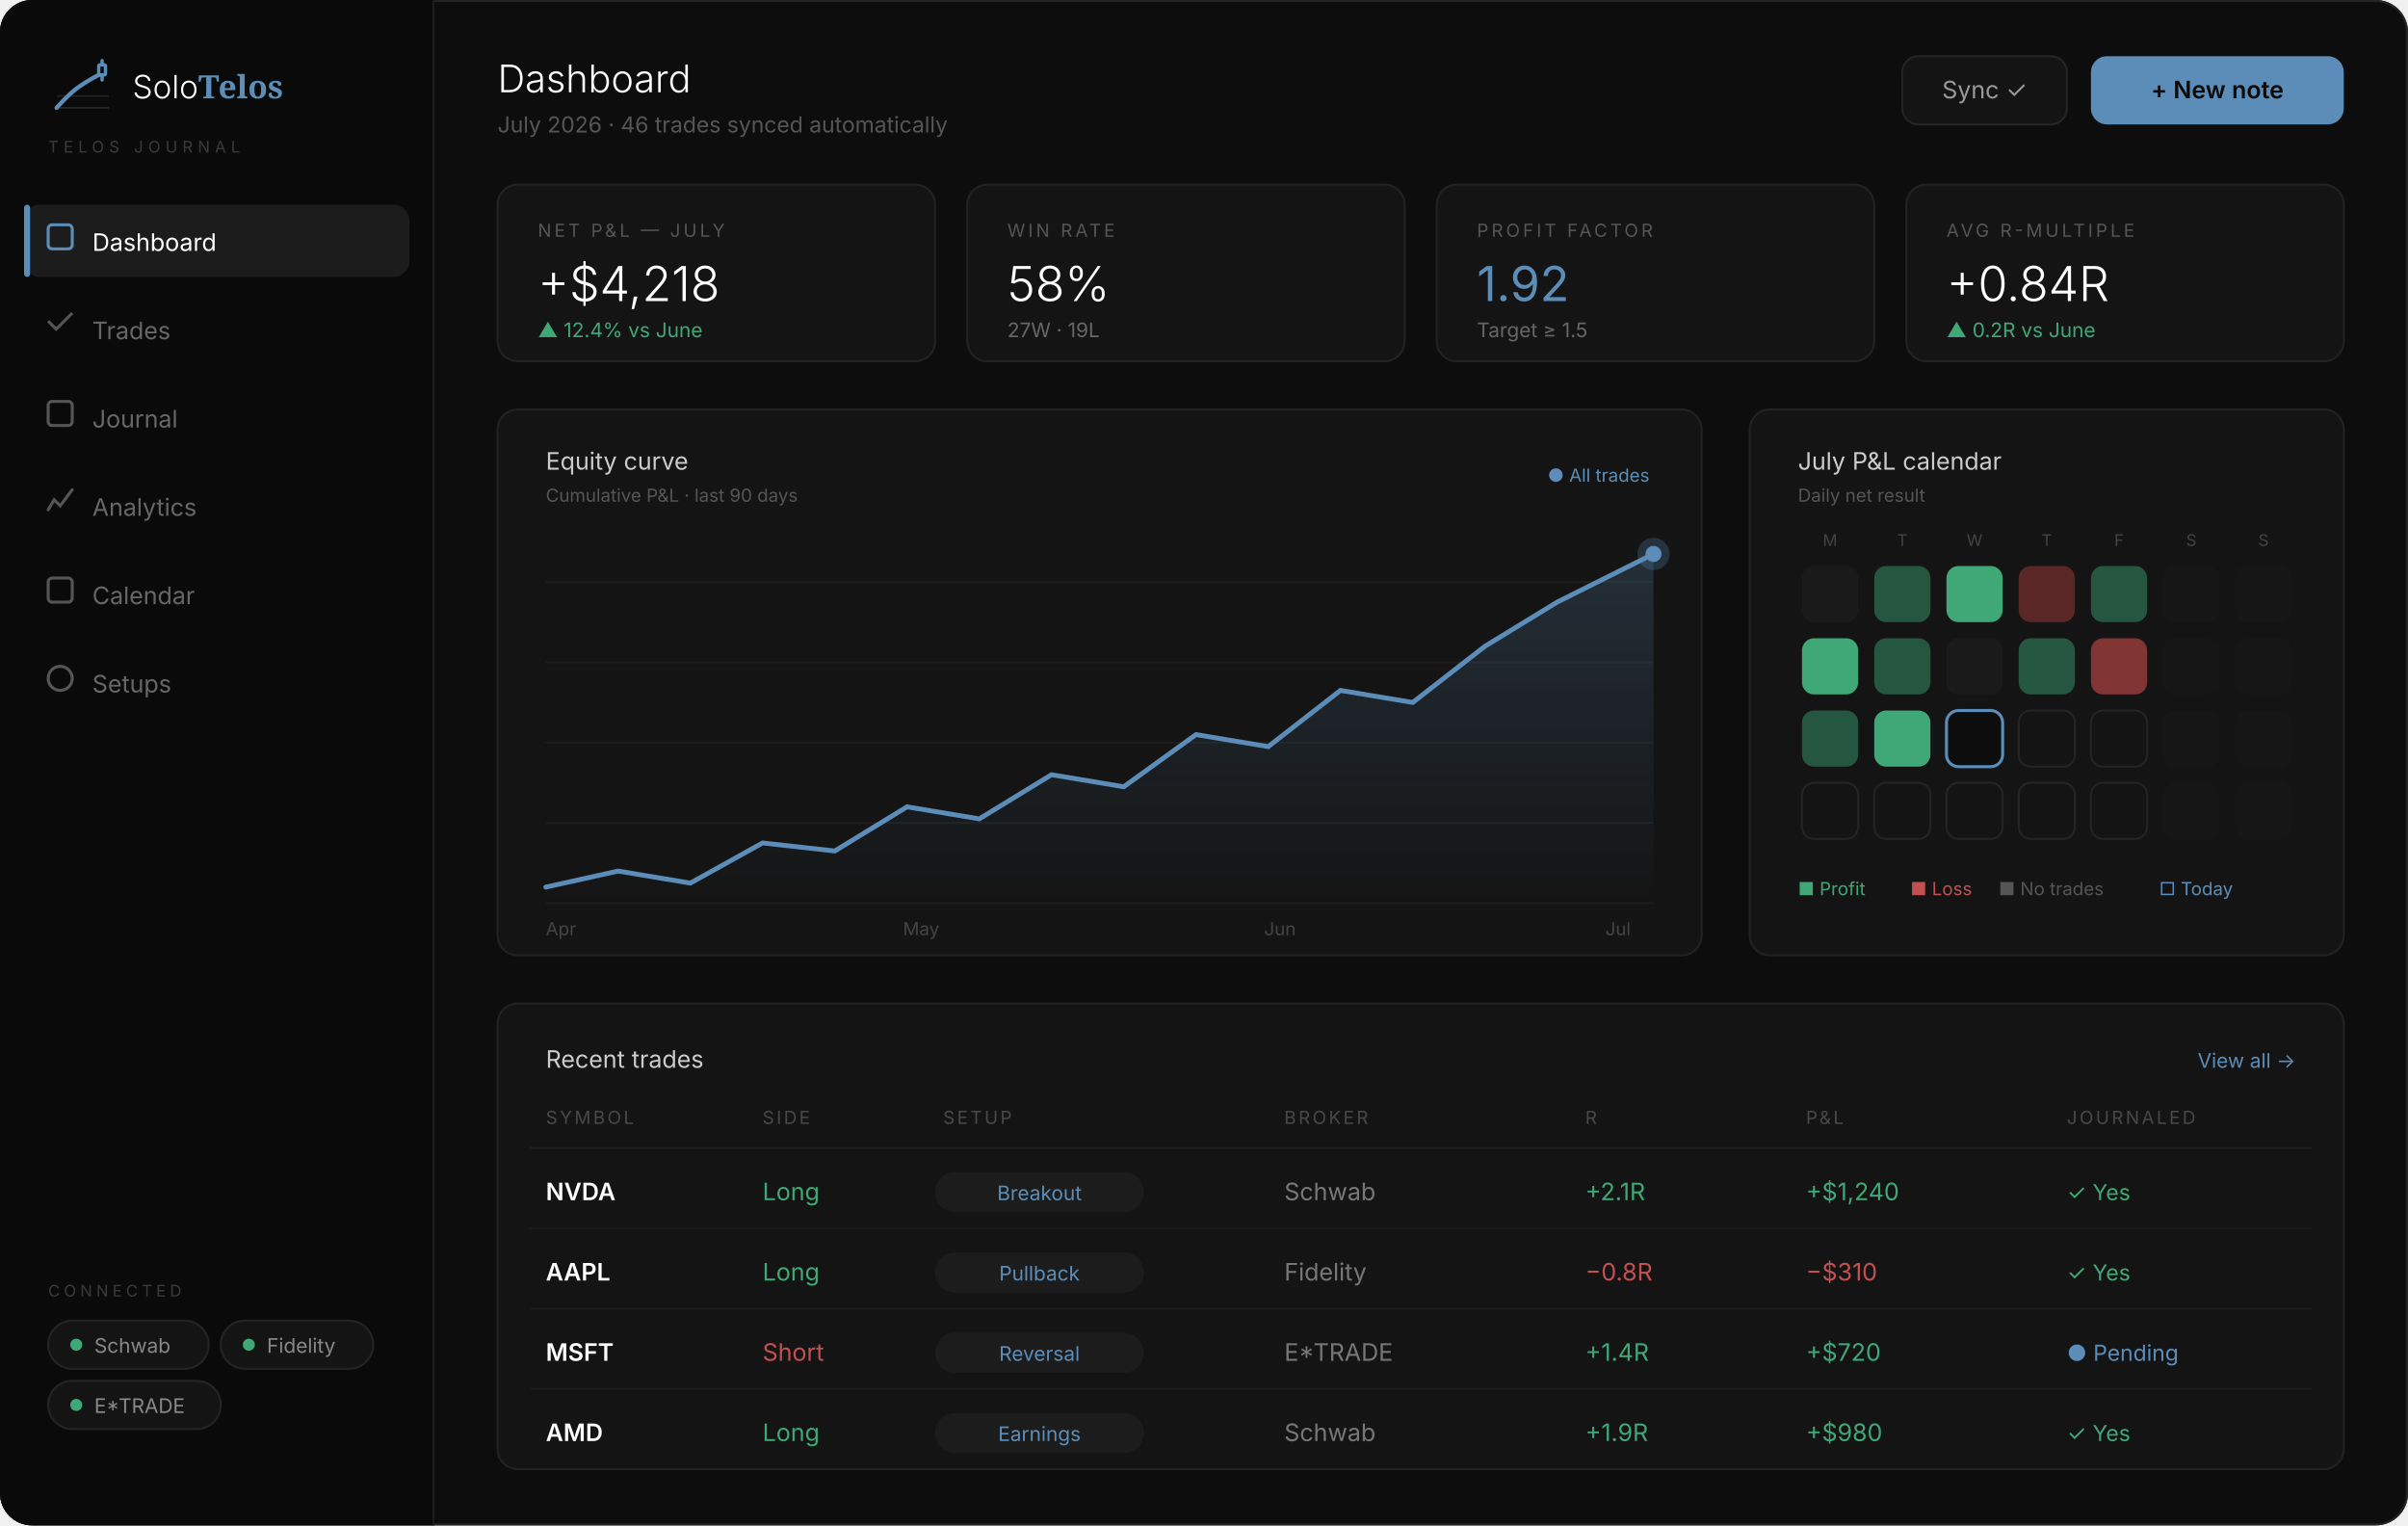
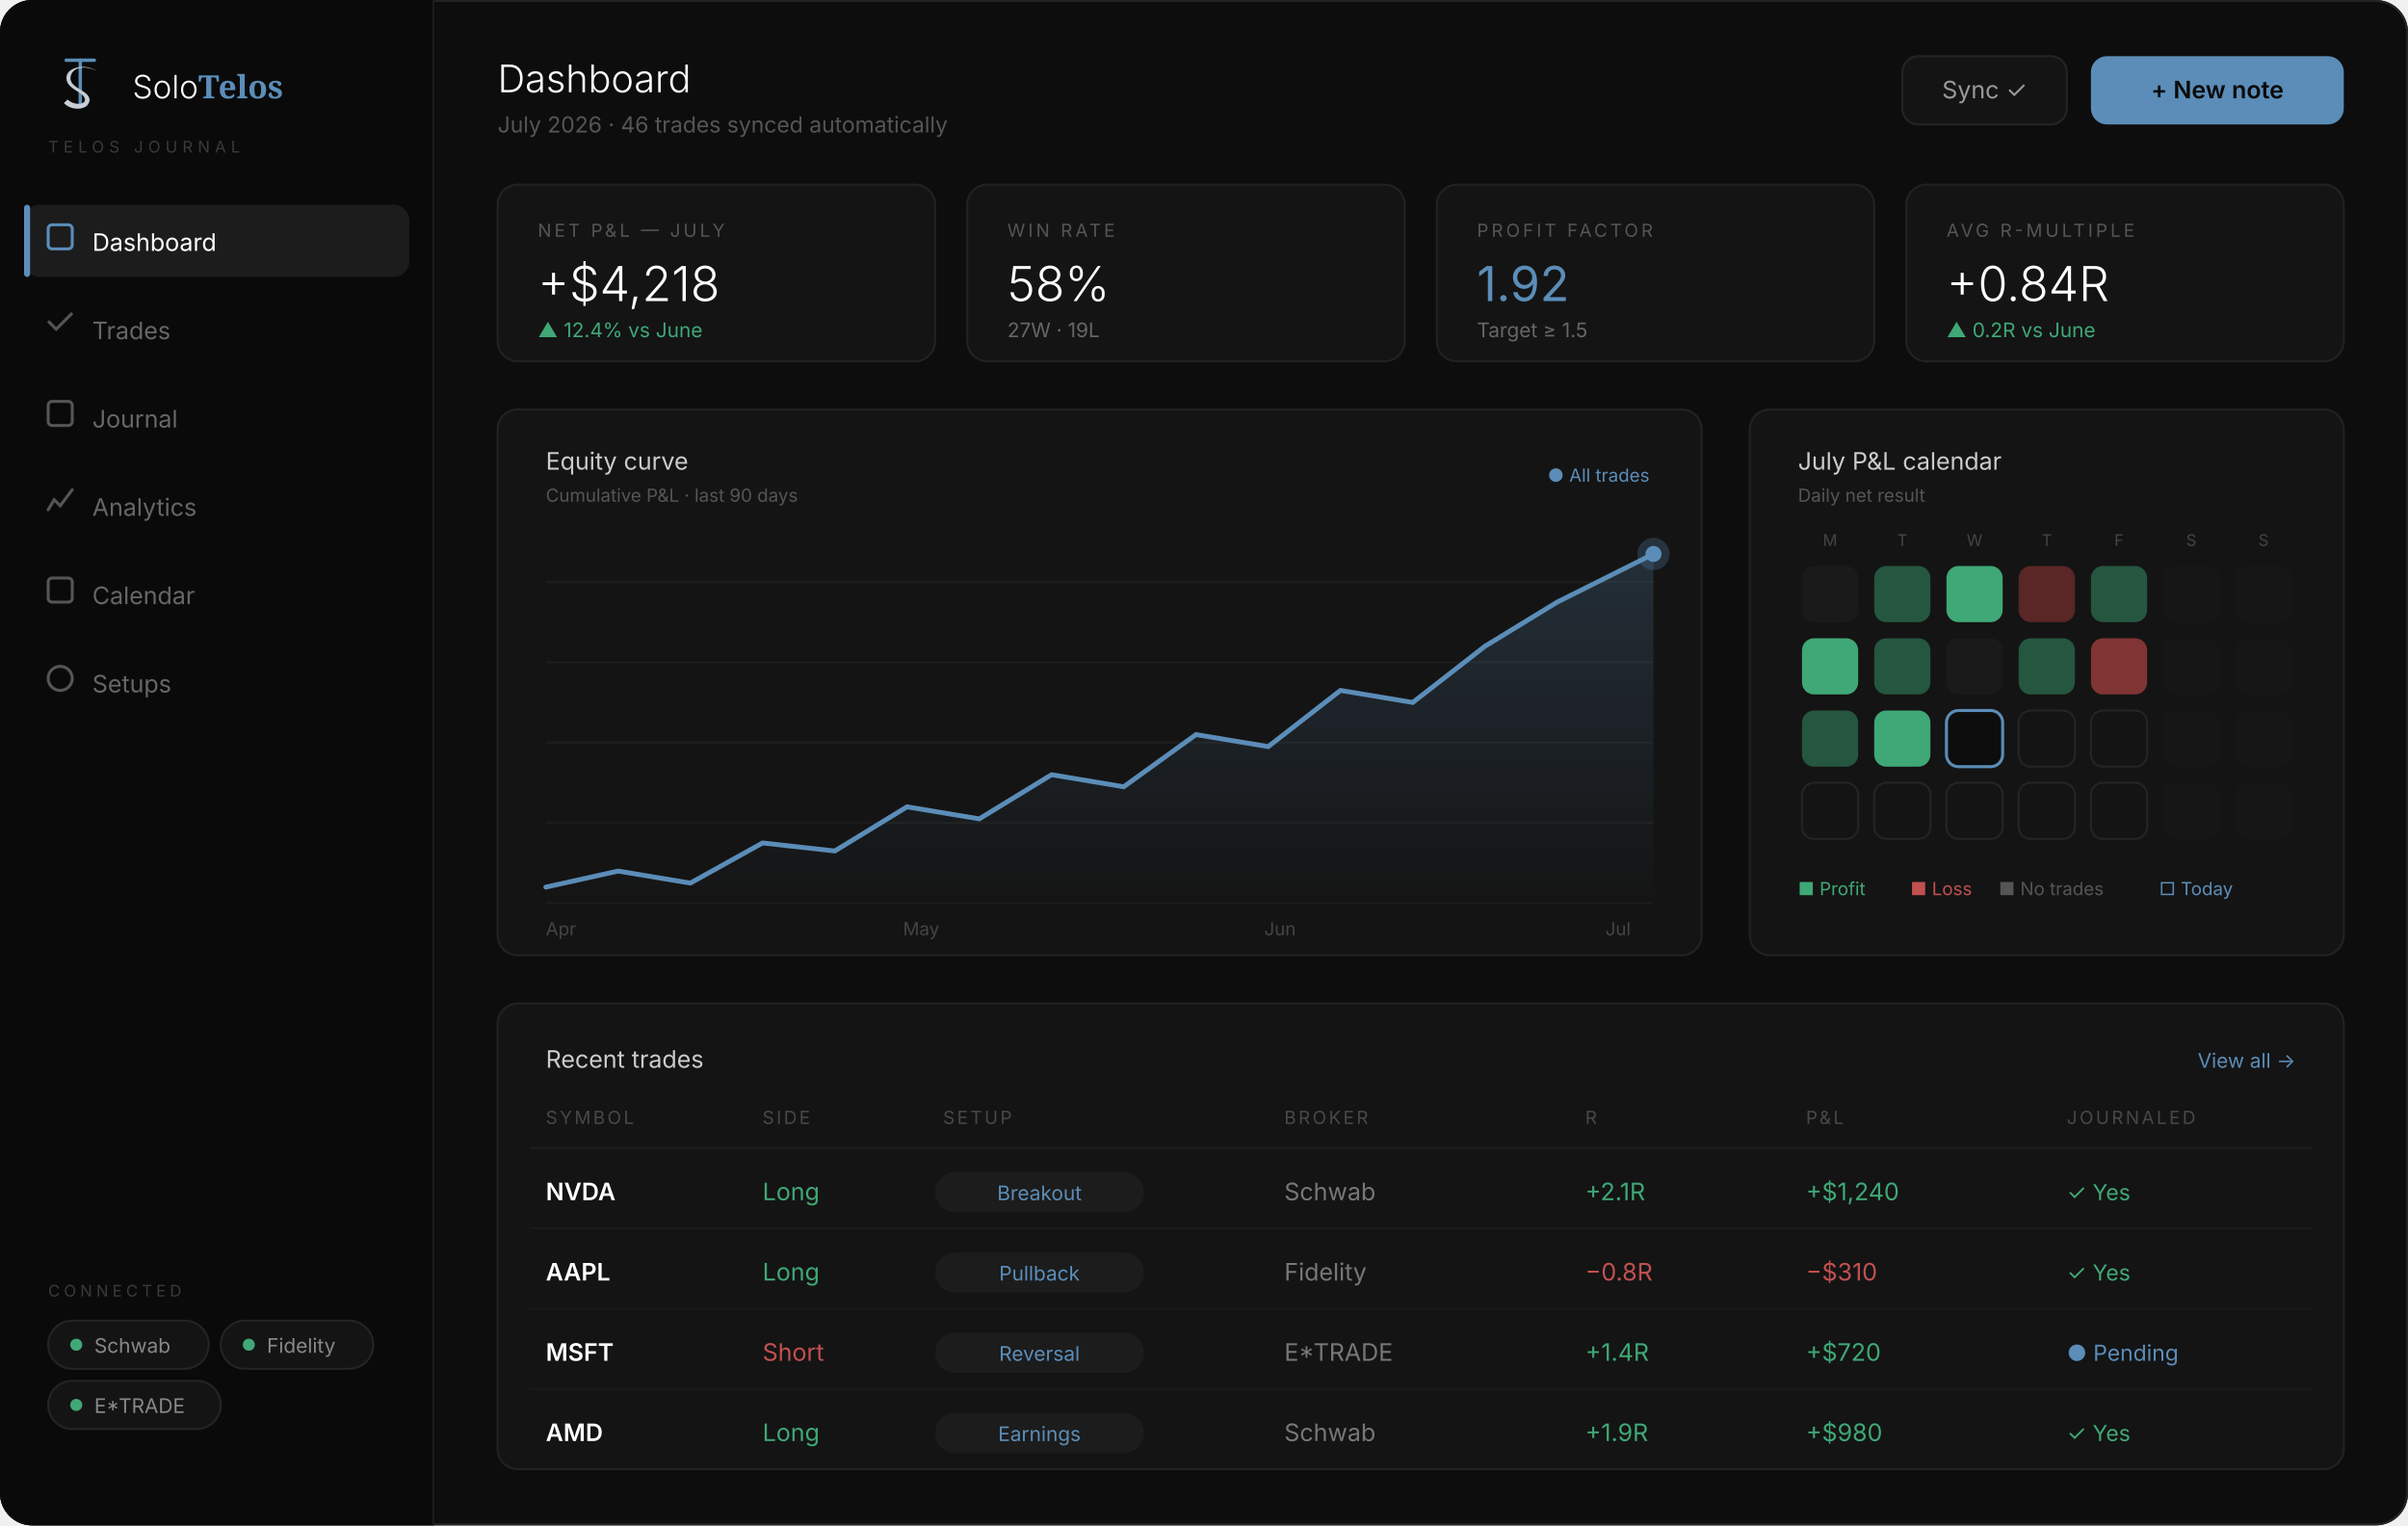
<svg xmlns="http://www.w3.org/2000/svg" width="1200" height="760" viewBox="0 0 1200 760" fill="none" font-family="Montserrat, -apple-system, 'Segoe UI', sans-serif">
  <defs>
    <linearGradient id="curveFill" x1="0" y1="0" x2="0" y2="1">
      <stop offset="0%" stop-color="#5B8DB8" stop-opacity="0.22" />
      <stop offset="100%" stop-color="#5B8DB8" stop-opacity="0" />
    </linearGradient>
    <clipPath id="frame">
      <rect width="1200" height="760" rx="16" />
    </clipPath>
  </defs>
  <g clip-path="url(#frame)">
    <rect width="1200" height="760" fill="#0D0D0D" />
    <rect x="0.5" y="0.5" width="1199" height="759" rx="15.5" stroke="#242424" />
    <rect width="216" height="760" fill="#0A0A0A" />
    <line x1="216" y1="0" x2="216" y2="760" stroke="#1c1c1c" />
    <g transform="translate(24,26)">
-       <g transform="scale(0.42)">
-         <line x1="10" y1="66" x2="72" y2="66" stroke="#272727" stroke-width="2" />
-         <line x1="10" y1="52" x2="72" y2="52" stroke="#222" stroke-width="2" />
-         <path d="M10 66 Q26 48 38 40 Q50 32 60 27" stroke="#5B8DB8" stroke-width="5" stroke-linecap="round" fill="none" />
-         <line x1="64" y1="10" x2="64" y2="15" stroke="#5B8DB8" stroke-width="4" stroke-linecap="round" />
-         <rect x="60" y="15" width="8" height="12" rx="1.5" fill="none" stroke="#5B8DB8" stroke-width="4" />
-         <line x1="64" y1="27" x2="64" y2="33" stroke="#5B8DB8" stroke-width="4" stroke-linecap="round" />
+       <g transform="translate(-6,-4) scale(0.5)">
+         <path d="M30 16 L58 16" stroke="#5B8DB8" stroke-width="3.4" stroke-linecap="round" />
+         <path d="M44 16 L44 62" stroke="#5B8DB8" stroke-width="3.4" stroke-linecap="round" />
+         <path d="M58 24 C 46 20, 33 24, 33 34 C 33 42, 43 44, 47 46 C 55 49, 57 53, 55 58 C 52 65, 38 67, 31 61 L34 57 C 40 61, 49 60, 51 56 C 52 53, 49 50, 44 48 C 36 45, 29 42, 29 34 C 29 26, 44 18, 58 24 Z" fill="#C7CED5" transform="rotate(10 43 41)" />
      </g>
      <text x="42" y="23" font-size="16" fill="#ffffff" font-weight="300">Solo<tspan fill="#5B8DB8" font-weight="700" font-family="Philosopher, Georgia, serif">Telos</tspan>
      </text>
    </g>
    <text x="24" y="76" font-size="8" letter-spacing="2.5" fill="#3a3a3a">TELOS JOURNAL</text>
    <g font-size="12" fill="#666">
      <rect x="12" y="102" width="192" height="36" rx="8" fill="#1C1C1C" />
      <rect x="12" y="102" width="3" height="36" rx="1.5" fill="#5B8DB8" />
      <text x="46" y="125" fill="#ffffff">Dashboard</text>
      <text x="46" y="169">Trades</text>
      <text x="46" y="213">Journal</text>
      <text x="46" y="257">Analytics</text>
      <text x="46" y="301">Calendar</text>
      <text x="46" y="345">Setups</text>
      <g stroke="#555" stroke-width="1.5" fill="none">
        <rect x="24" y="112" width="12" height="12" rx="2" stroke="#5B8DB8" />
        <path d="M24 158 l4 4 8-8" transform="translate(0,2)" />
        <rect x="24" y="200" width="12" height="12" rx="2" />
        <path d="M24 254 l3-5 3 3 6-8" stroke-linecap="round" />
        <rect x="24" y="288" width="12" height="12" rx="2" />
        <circle cx="30" cy="338" r="6" />
      </g>
    </g>
    <text x="24" y="646" font-size="8" letter-spacing="2" fill="#3a3a3a">CONNECTED</text>
    <g font-size="10" fill="#888">
      <rect x="24" y="658" width="80" height="24" rx="12" fill="#141414" stroke="#242424" />
      <circle cx="38" cy="670" r="3" fill="#3fa876" />
      <text x="47" y="674">Schwab</text>
      <rect x="110" y="658" width="76" height="24" rx="12" fill="#141414" stroke="#242424" />
      <circle cx="124" cy="670" r="3" fill="#3fa876" />
      <text x="133" y="674">Fidelity</text>
      <rect x="24" y="688" width="86" height="24" rx="12" fill="#141414" stroke="#242424" />
      <circle cx="38" cy="700" r="3" fill="#3fa876" />
      <text x="47" y="704">E*TRADE</text>
    </g>
    <text x="248" y="46" font-size="19" fill="#ffffff" font-weight="300">Dashboard</text>
    <text x="248" y="66" font-size="11" fill="#555">July 2026 · 46 trades synced automatically</text>
    <rect x="1042" y="28" width="126" height="34" rx="8" fill="#5B8DB8" />
    <text x="1105" y="49" font-size="12" fill="#0A0A0A" font-weight="600" text-anchor="middle">+ New note</text>
    <rect x="948" y="28" width="82" height="34" rx="8" fill="#141414" stroke="#242424" />
    <text x="989" y="49" font-size="12" fill="#999" text-anchor="middle">Sync ✓</text>
    <g>
      <rect x="248" y="92" width="218" height="88" rx="10" fill="#141414" stroke="#222" />
      <text x="268" y="118" font-size="9" letter-spacing="1.5" fill="#555">NET P&amp;L — JULY</text>
      <text x="268" y="150" font-size="24" fill="#ffffff" font-weight="300">+$4,218</text>
      <text x="268" y="168" font-size="10" fill="#3fa876">▲ 12.4% vs June</text>
      <rect x="482" y="92" width="218" height="88" rx="10" fill="#141414" stroke="#222" />
      <text x="502" y="118" font-size="9" letter-spacing="1.5" fill="#555">WIN RATE</text>
      <text x="502" y="150" font-size="24" fill="#ffffff" font-weight="300">58%</text>
      <text x="502" y="168" font-size="10" fill="#666">27W · 19L</text>
      <rect x="716" y="92" width="218" height="88" rx="10" fill="#141414" stroke="#222" />
      <text x="736" y="118" font-size="9" letter-spacing="1.5" fill="#555">PROFIT FACTOR</text>
      <text x="736" y="150" font-size="24" fill="#5B8DB8" font-weight="400">1.92</text>
      <text x="736" y="168" font-size="10" fill="#666">Target ≥ 1.5</text>
      <rect x="950" y="92" width="218" height="88" rx="10" fill="#141414" stroke="#222" />
      <text x="970" y="118" font-size="9" letter-spacing="1.5" fill="#555">AVG R-MULTIPLE</text>
      <text x="970" y="150" font-size="24" fill="#ffffff" font-weight="300">+0.84R</text>
      <text x="970" y="168" font-size="10" fill="#3fa876">▲ 0.2R vs June</text>
    </g>
    <rect x="248" y="204" width="600" height="272" rx="10" fill="#141414" stroke="#222" />
    <text x="272" y="234" font-size="12" fill="#ccc">Equity curve</text>
    <text x="272" y="250" font-size="9" fill="#555">Cumulative P&amp;L · last 90 days</text>
    <g font-size="9" fill="#444" text-anchor="end">
      <text x="822" y="240" fill="#5B8DB8">● All trades</text>
    </g>
    <g stroke="#1d1d1d">
      <line x1="272" y1="290" x2="824" y2="290" />
      <line x1="272" y1="330" x2="824" y2="330" />
      <line x1="272" y1="370" x2="824" y2="370" />
      <line x1="272" y1="410" x2="824" y2="410" />
      <line x1="272" y1="450" x2="824" y2="450" />
    </g>
    <path d="M272 442 L308 434 L344 440 L380 420 L416 424 L452 402 L488 408 L524 386 L560 392 L596 366 L632 372 L668 344 L704 350 L740 322 L776 300 L812 282 L824 276 L824 450 L272 450 Z" fill="url(#curveFill)" />
    <path d="M272 442 L308 434 L344 440 L380 420 L416 424 L452 402 L488 408 L524 386 L560 392 L596 366 L632 372 L668 344 L704 350 L740 322 L776 300 L812 282 L824 276" stroke="#5B8DB8" stroke-width="2.4" stroke-linecap="round" fill="none" />
    <circle cx="824" cy="276" r="4" fill="#5B8DB8" />
    <circle cx="824" cy="276" r="8" fill="#5B8DB8" opacity="0.25" />
    <g font-size="9" fill="#444">
      <text x="272" y="466">Apr</text>
      <text x="450" y="466">May</text>
      <text x="630" y="466">Jun</text>
      <text x="800" y="466">Jul</text>
    </g>
    <rect x="872" y="204" width="296" height="272" rx="10" fill="#141414" stroke="#222" />
    <text x="896" y="234" font-size="12" fill="#ccc">July P&amp;L calendar</text>
    <text x="896" y="250" font-size="9" fill="#555">Daily net result</text>
    <g font-size="8" fill="#444" text-anchor="middle">
      <text x="912" y="272">M</text>
      <text x="948" y="272">T</text>
      <text x="984" y="272">W</text>
      <text x="1020" y="272">T</text>
      <text x="1056" y="272">F</text>
      <text x="1092" y="272">S</text>
      <text x="1128" y="272">S</text>
    </g>
    <g>
      <rect x="898" y="282" width="28" height="28" rx="6" fill="#1a1a1a" />
      <rect x="934" y="282" width="28" height="28" rx="6" fill="#25563f" />
      <rect x="970" y="282" width="28" height="28" rx="6" fill="#3fa876" />
      <rect x="1006" y="282" width="28" height="28" rx="6" fill="#5a2626" />
      <rect x="1042" y="282" width="28" height="28" rx="6" fill="#25563f" />
      <rect x="1078" y="282" width="28" height="28" rx="6" fill="#161616" />
      <rect x="1114" y="282" width="28" height="28" rx="6" fill="#161616" />
      <rect x="898" y="318" width="28" height="28" rx="6" fill="#3fa876" />
      <rect x="934" y="318" width="28" height="28" rx="6" fill="#25563f" />
      <rect x="970" y="318" width="28" height="28" rx="6" fill="#1a1a1a" />
      <rect x="1006" y="318" width="28" height="28" rx="6" fill="#25563f" />
      <rect x="1042" y="318" width="28" height="28" rx="6" fill="#813434" />
      <rect x="1078" y="318" width="28" height="28" rx="6" fill="#161616" />
      <rect x="1114" y="318" width="28" height="28" rx="6" fill="#161616" />
      <rect x="898" y="354" width="28" height="28" rx="6" fill="#25563f" />
      <rect x="934" y="354" width="28" height="28" rx="6" fill="#3fa876" />
      <rect x="970" y="354" width="28" height="28" rx="6" fill="#0D0D0D" stroke="#5B8DB8" stroke-width="1.5" />
      <rect x="1006" y="354" width="28" height="28" rx="6" fill="#141414" stroke="#242424" />
      <rect x="1042" y="354" width="28" height="28" rx="6" fill="#141414" stroke="#242424" />
      <rect x="1078" y="354" width="28" height="28" rx="6" fill="#161616" />
      <rect x="1114" y="354" width="28" height="28" rx="6" fill="#161616" />
      <rect x="898" y="390" width="28" height="28" rx="6" fill="#141414" stroke="#242424" />
      <rect x="934" y="390" width="28" height="28" rx="6" fill="#141414" stroke="#242424" />
      <rect x="970" y="390" width="28" height="28" rx="6" fill="#141414" stroke="#242424" />
      <rect x="1006" y="390" width="28" height="28" rx="6" fill="#141414" stroke="#242424" />
      <rect x="1042" y="390" width="28" height="28" rx="6" fill="#141414" stroke="#242424" />
      <rect x="1078" y="390" width="28" height="28" rx="6" fill="#161616" />
      <rect x="1114" y="390" width="28" height="28" rx="6" fill="#161616" />
    </g>
    <g font-size="9">
      <text x="896" y="446" fill="#3fa876">■ Profit</text>
      <text x="952" y="446" fill="#c25050">■ Loss</text>
      <text x="996" y="446" fill="#555">■ No trades</text>
      <text x="1076" y="446" fill="#5B8DB8">□ Today</text>
    </g>
    <rect x="248" y="500" width="920" height="232" rx="10" fill="#141414" stroke="#222" />
    <text x="272" y="532" font-size="12" fill="#ccc">Recent trades</text>
    <text x="1144" y="532" font-size="10" fill="#5B8DB8" text-anchor="end">View all →</text>
    <g font-size="9" letter-spacing="1.2" fill="#484848">
      <text x="272" y="560">SYMBOL</text>
      <text x="380" y="560">SIDE</text>
      <text x="470" y="560">SETUP</text>
      <text x="640" y="560">BROKER</text>
      <text x="790" y="560">R</text>
      <text x="900" y="560">P&amp;L</text>
      <text x="1030" y="560">JOURNALED</text>
    </g>
    <line x1="264" y1="572" x2="1152" y2="572" stroke="#1e1e1e" />
    <g font-size="12">
      <text x="272" y="598" fill="#fff" font-weight="600">NVDA</text>
      <text x="380" y="598" fill="#3fa876">Long</text>
      <rect x="466" y="584" width="104" height="20" rx="10" fill="#1C1C1C" />
      <text x="518" y="598" fill="#5B8DB8" font-size="10" text-anchor="middle">Breakout</text>
      <text x="640" y="598" fill="#777">Schwab</text>
      <text x="790" y="598" fill="#3fa876">+2.1R</text>
      <text x="900" y="598" fill="#3fa876">+$1,240</text>
      <text x="1030" y="598" fill="#3fa876" font-size="11">✓ Yes</text>
      <line x1="264" y1="612" x2="1152" y2="612" stroke="#1a1a1a" />
      <text x="272" y="638" fill="#fff" font-weight="600">AAPL</text>
      <text x="380" y="638" fill="#3fa876">Long</text>
      <rect x="466" y="624" width="104" height="20" rx="10" fill="#1C1C1C" />
      <text x="518" y="638" fill="#5B8DB8" font-size="10" text-anchor="middle">Pullback</text>
      <text x="640" y="638" fill="#777">Fidelity</text>
      <text x="790" y="638" fill="#c25050">−0.8R</text>
      <text x="900" y="638" fill="#c25050">−$310</text>
      <text x="1030" y="638" fill="#3fa876" font-size="11">✓ Yes</text>
      <line x1="264" y1="652" x2="1152" y2="652" stroke="#1a1a1a" />
      <text x="272" y="678" fill="#fff" font-weight="600">MSFT</text>
      <text x="380" y="678" fill="#c25050">Short</text>
      <rect x="466" y="664" width="104" height="20" rx="10" fill="#1C1C1C" />
      <text x="518" y="678" fill="#5B8DB8" font-size="10" text-anchor="middle">Reversal</text>
      <text x="640" y="678" fill="#777">E*TRADE</text>
      <text x="790" y="678" fill="#3fa876">+1.4R</text>
      <text x="900" y="678" fill="#3fa876">+$720</text>
      <text x="1030" y="678" fill="#5B8DB8" font-size="11">● Pending</text>
      <line x1="264" y1="692" x2="1152" y2="692" stroke="#1a1a1a" />
      <text x="272" y="718" fill="#fff" font-weight="600">AMD</text>
      <text x="380" y="718" fill="#3fa876">Long</text>
      <rect x="466" y="704" width="104" height="20" rx="10" fill="#1C1C1C" />
      <text x="518" y="718" fill="#5B8DB8" font-size="10" text-anchor="middle">Earnings</text>
      <text x="640" y="718" fill="#777">Schwab</text>
      <text x="790" y="718" fill="#3fa876">+1.9R</text>
      <text x="900" y="718" fill="#3fa876">+$980</text>
      <text x="1030" y="718" fill="#3fa876" font-size="11">✓ Yes</text>
    </g>
  </g>
</svg>
